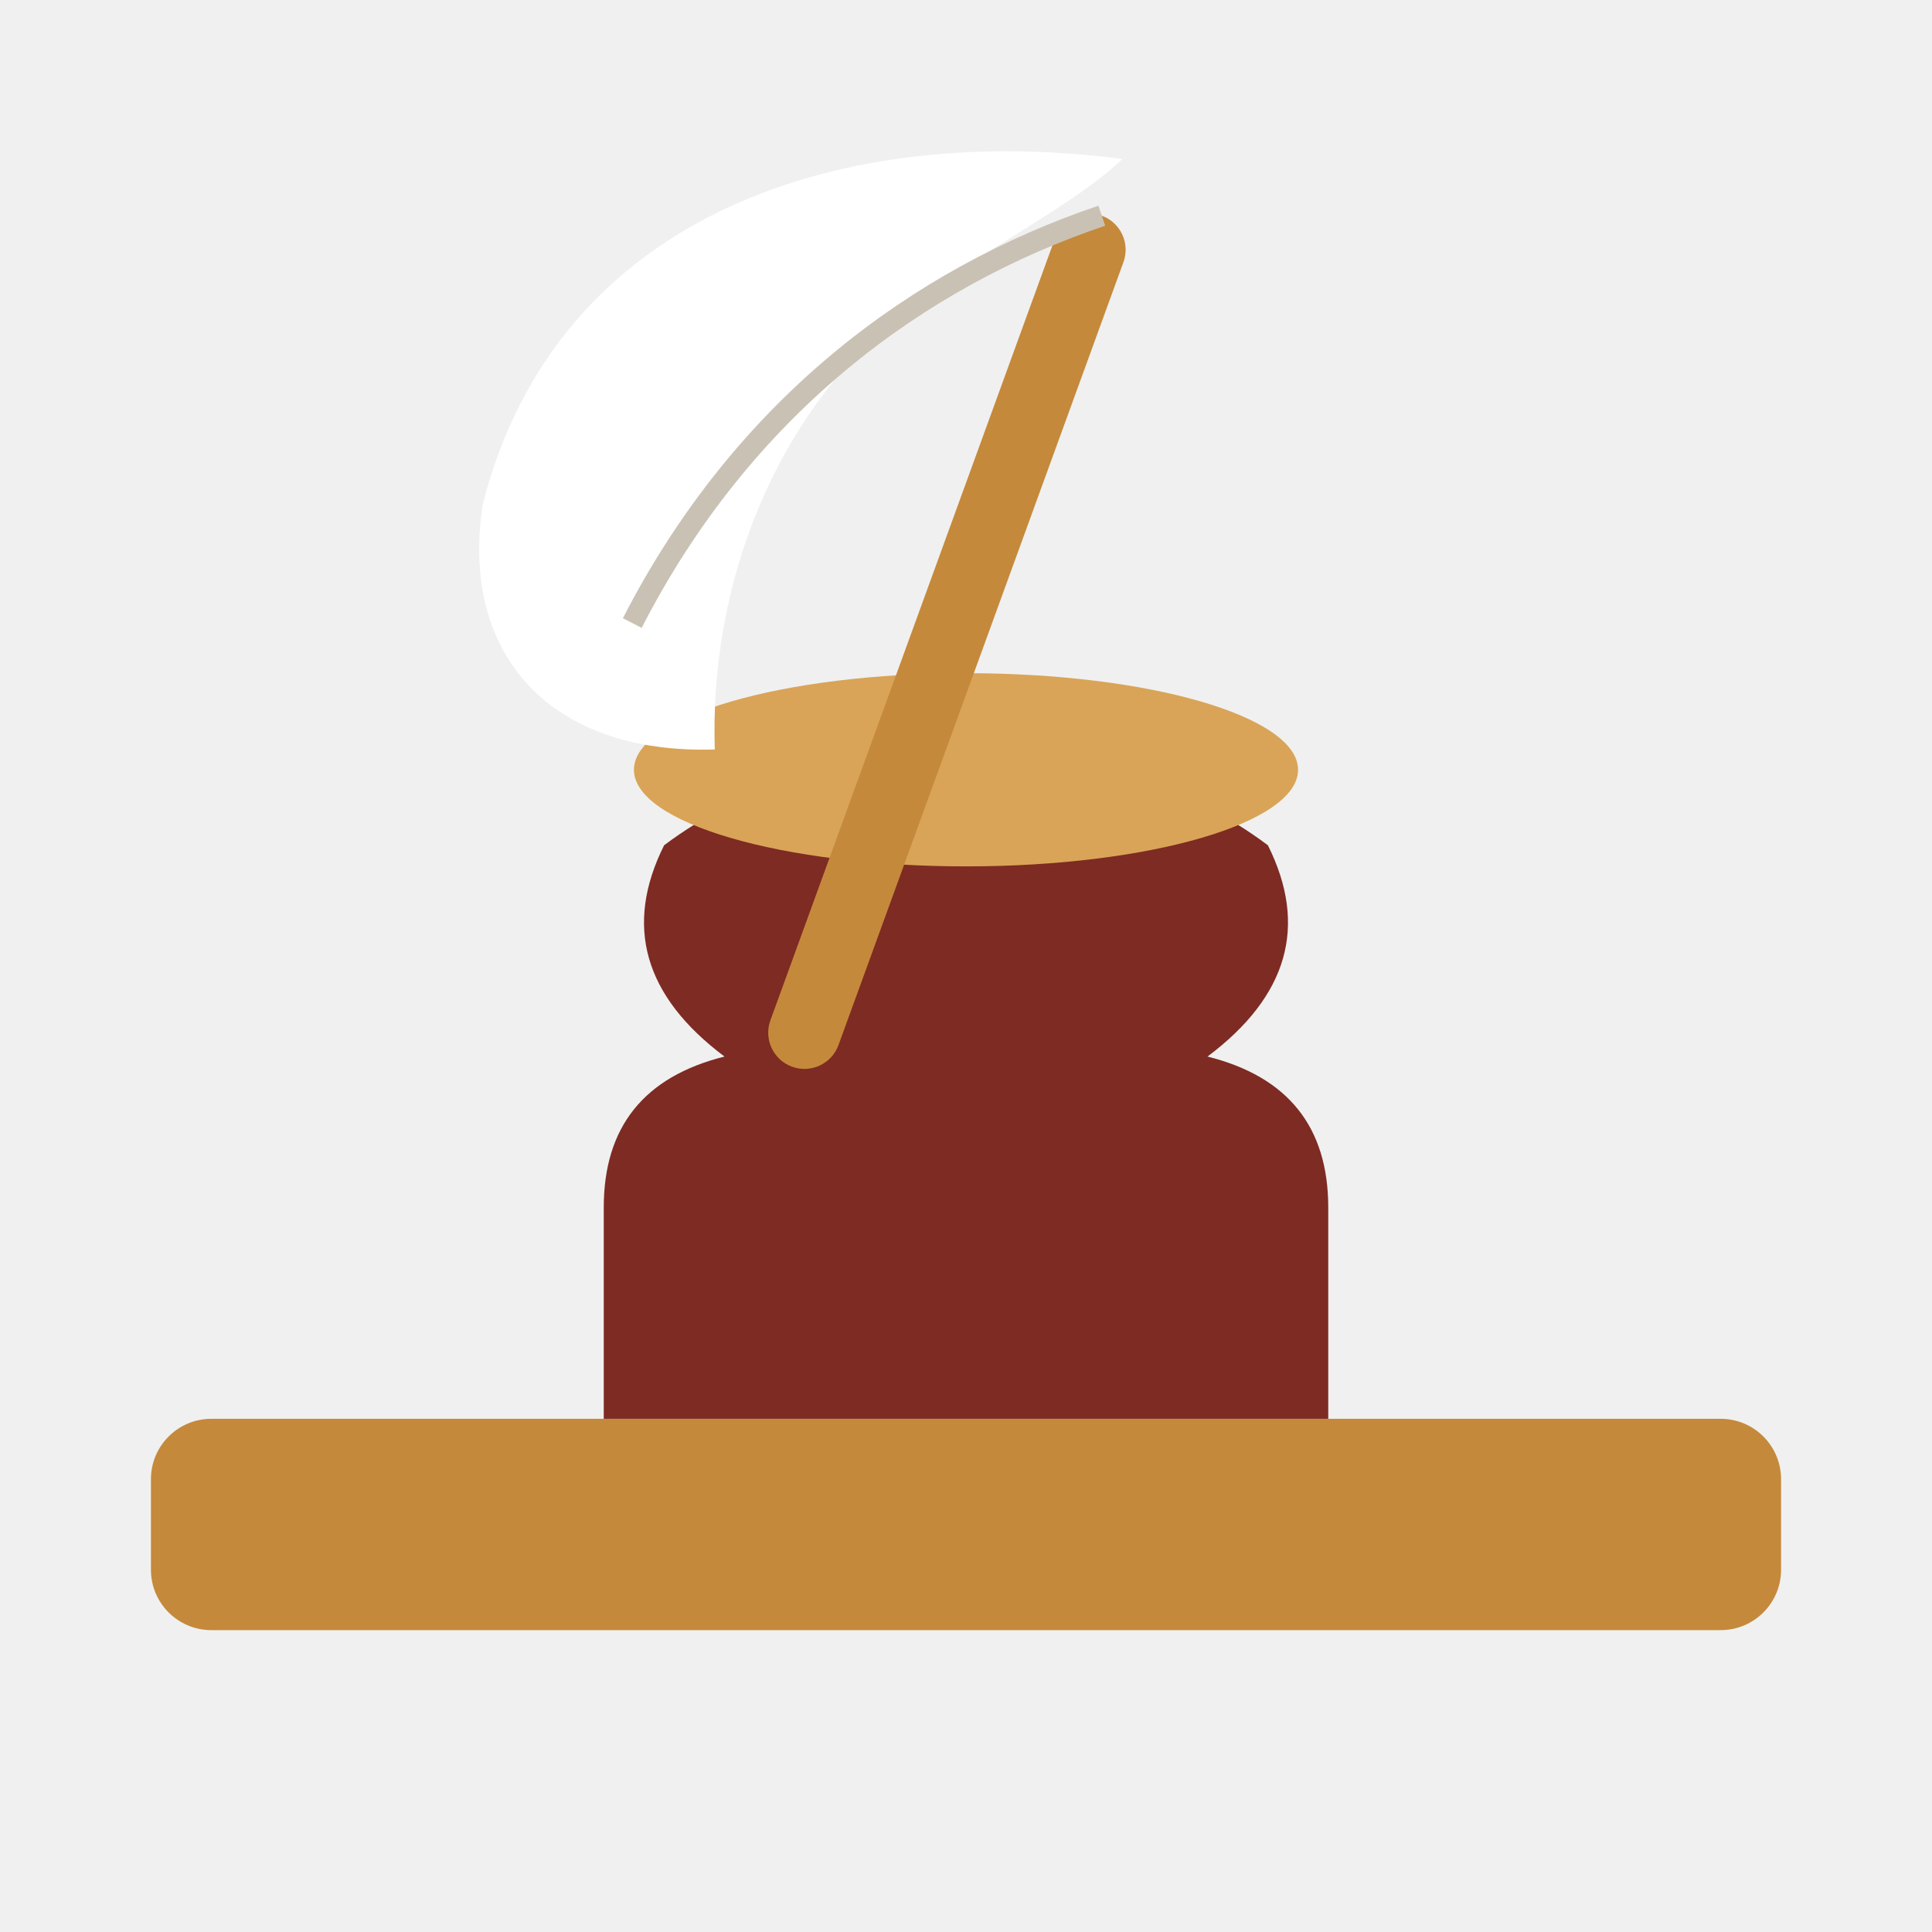
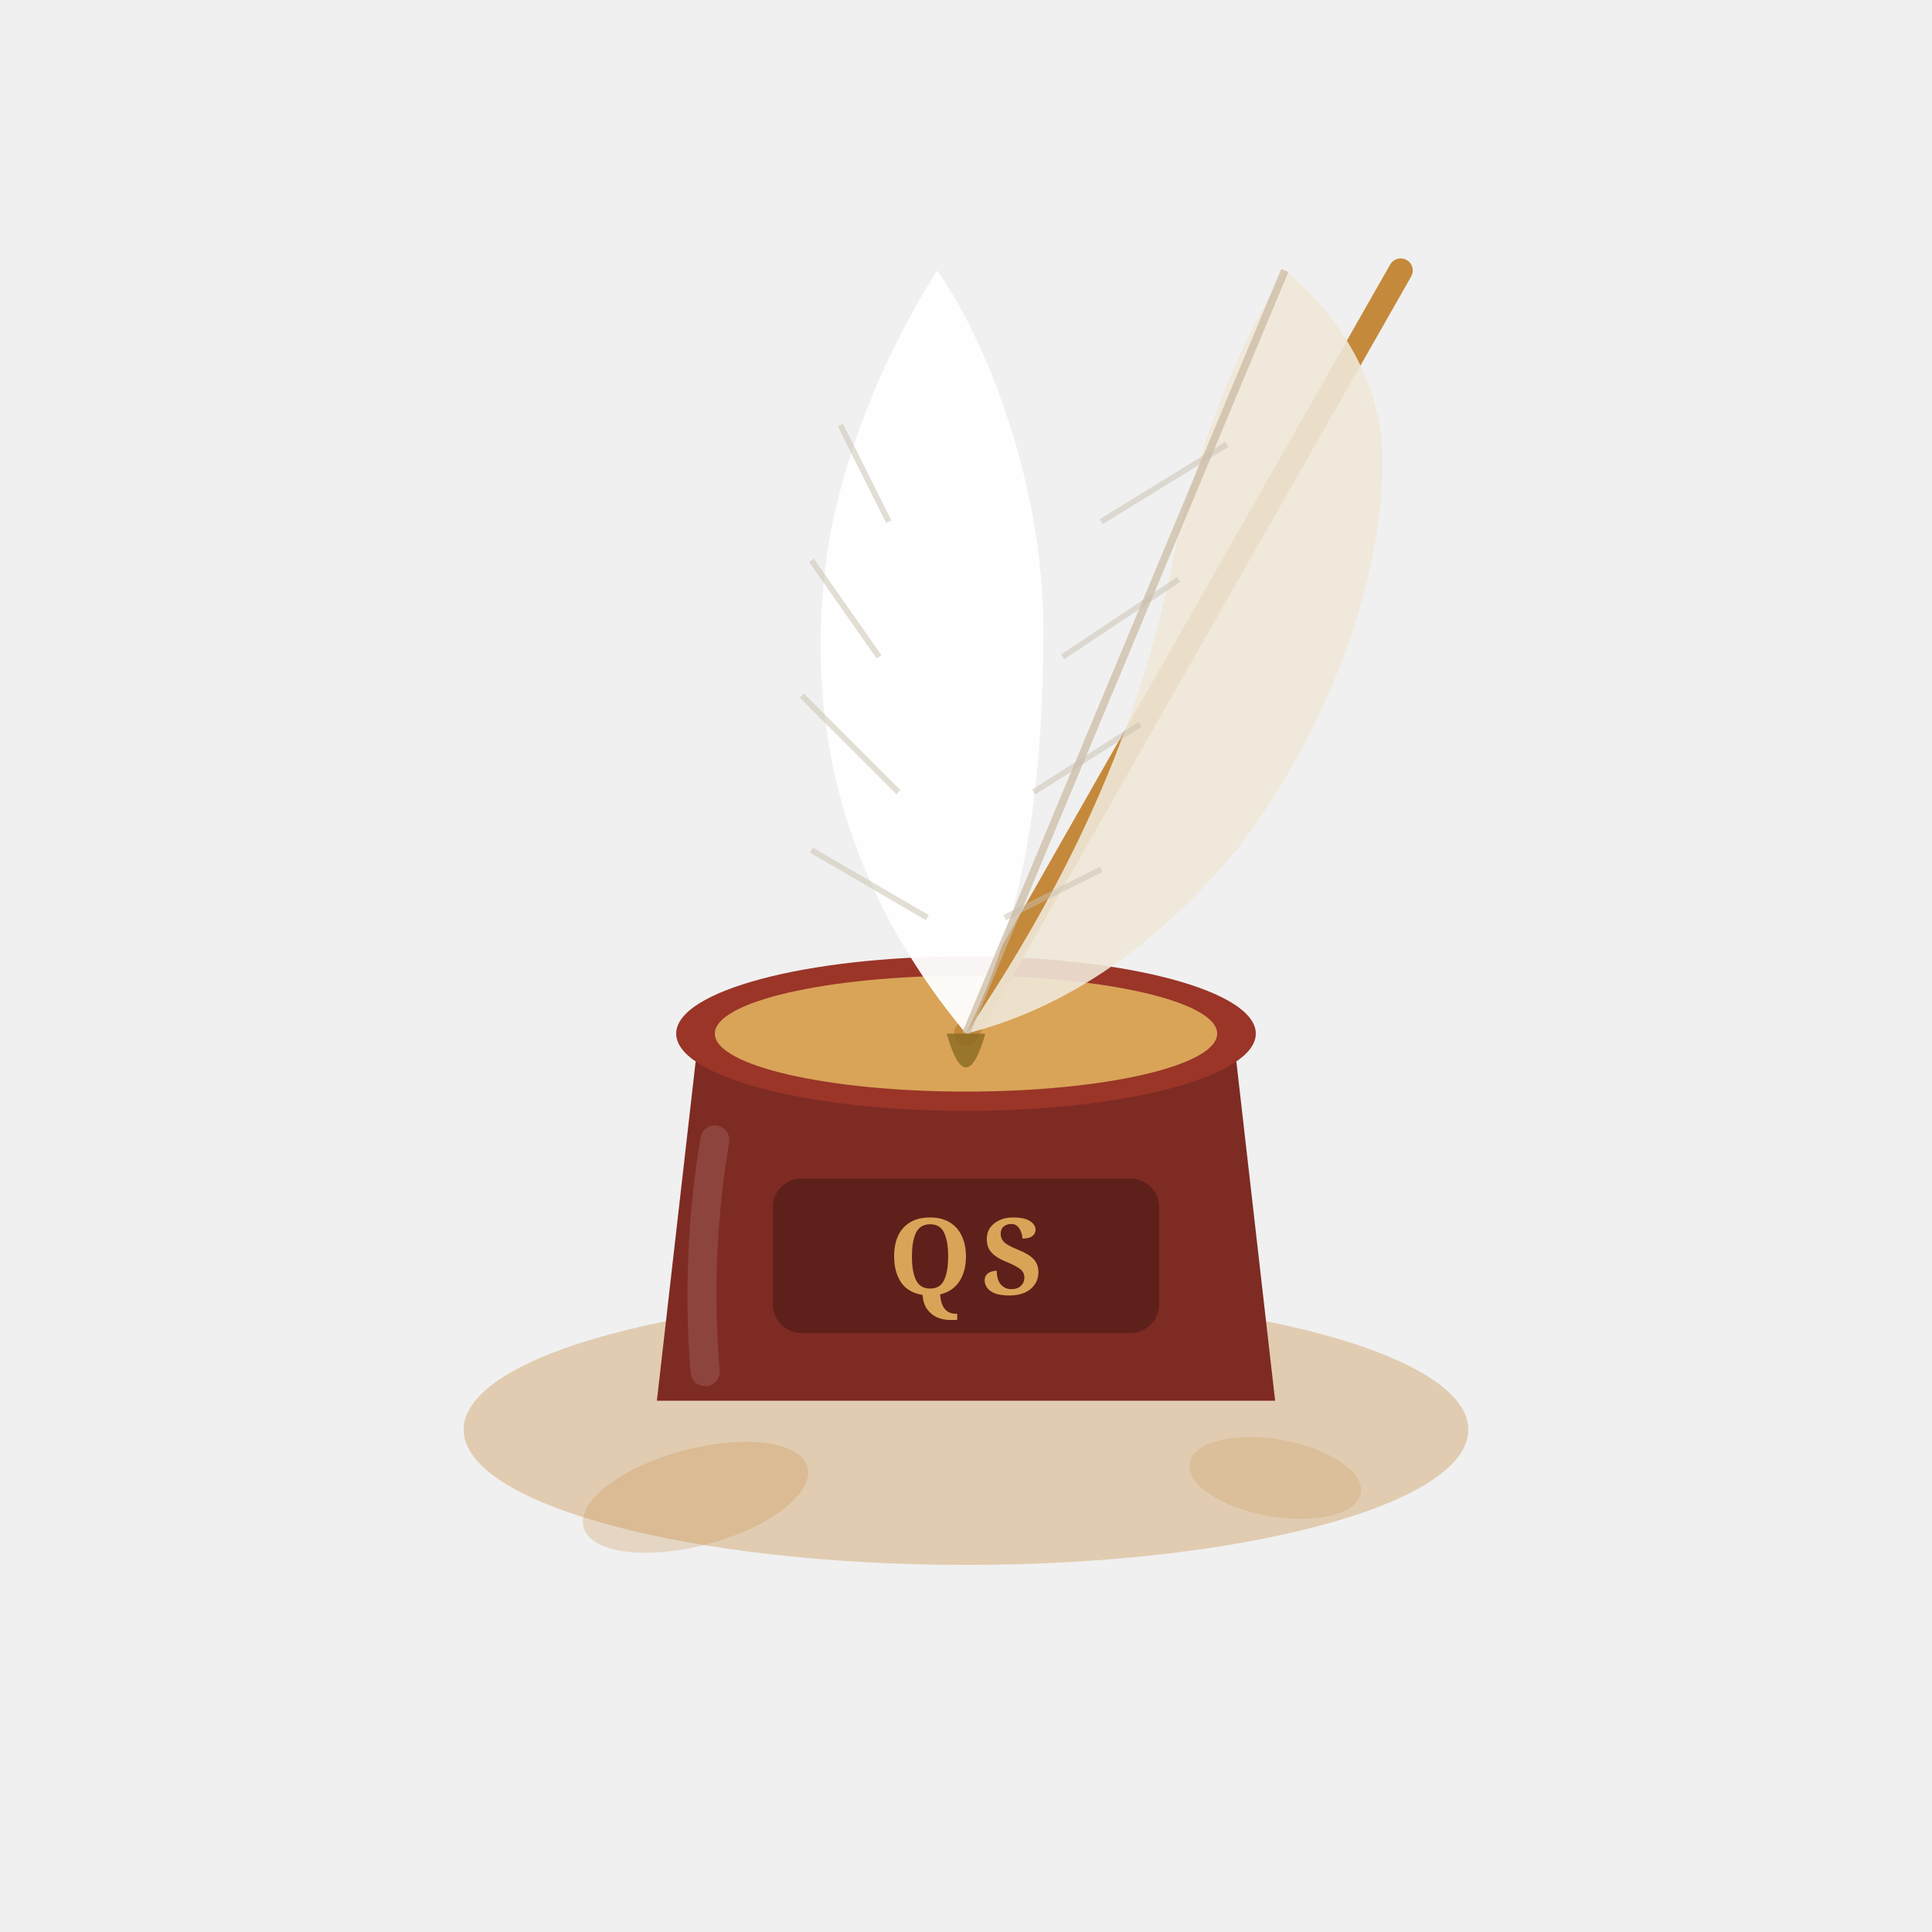
- <svg xmlns="http://www.w3.org/2000/svg" viewBox="0 0 64 64">
-   <rect x="5" y="47" width="54" height="7" rx="2" fill="#c5893b" />
-   <path d="M20 47            L20 40            Q20 36 24 35            Q20 32 22 28            Q26 25 32 25            Q38 25 42 28            Q44 32 40 35            Q44 36 44 40            L44 47            Z" fill="#7e2b23" />
-   <ellipse cx="32" cy="25.5" rx="11" ry="3.2" fill="#d9a458" />
-   <g transform="rotate(20 30 25)">
-     <rect x="28.8" y="6" width="2.4" height="30" rx="1.2" fill="#c5893b" />
-     <path d="M30 4              C 21 6, 13 12, 14 22              C 15 27, 19 29, 24 27              C 22 22, 22 16, 25 11              C 27 8, 29 6, 30 4 Z" fill="#ffffff" />
-     <path d="M30 6 C 25 10, 21 16, 20 24" stroke="#c9c2b4" stroke-width="0.7" fill="none" />
-   </g>
+ <svg xmlns="http://www.w3.org/2000/svg" viewBox="0 0 200 200">
+   <ellipse cx="100" cy="148" rx="52" ry="14" fill="#c5893b" opacity="0.35" />
+   <ellipse cx="72" cy="155" rx="12" ry="5" fill="#c5893b" opacity="0.25" transform="rotate(-15 72 155)" />
+   <ellipse cx="132" cy="153" rx="9" ry="4" fill="#c5893b" opacity="0.2" transform="rotate(10 132 153)" />
+   <path d="M68 145 L72 110 Q74 104 100 104 Q126 104 128 110 L132 145 Z" fill="#7e2b23" />
+   <ellipse cx="100" cy="107" rx="30" ry="8" fill="#9a3528" />
+   <ellipse cx="100" cy="107" rx="26" ry="6" fill="#d9a458" />
+   <path d="M74 118 Q72 130 73 142" stroke="rgba(255,255,255,0.12)" stroke-width="3" fill="none" stroke-linecap="round" />
+   <rect x="80" y="122" width="40" height="16" rx="3" fill="rgba(0,0,0,0.25)" />
+   <text x="100" y="134" text-anchor="middle" font-family="Georgia, serif" font-weight="bold" font-size="11" fill="#d9a458" letter-spacing="1">QS</text>
+   <line x1="100" y1="107" x2="145" y2="28" stroke="#c5893b" stroke-width="2.5" stroke-linecap="round" />
+   <path d="M100 107 C 90 95, 82 78, 86 55 C 88 45, 92 36, 97 28 C 102 35, 108 50, 108 65 C 108 82, 106 95, 100 107 Z" fill="#ffffff" opacity="0.95" />
+   <path d="M100 107 C 108 95, 118 78, 122 55 C 126 40, 130 33, 133 28 C 138 32, 142 38, 143 45 C 144 58, 138 75, 128 88 C 118 100, 108 105, 100 107 Z" fill="#f0e8d8" opacity="0.9" />
+   <line x1="100" y1="107" x2="133" y2="28" stroke="#c9b8a0" stroke-width="0.8" opacity="0.7" />
+   <line x1="96" y1="95" x2="84" y2="88" stroke="#d0c8b8" stroke-width="0.6" opacity="0.6" />
+   <line x1="93" y1="82" x2="83" y2="72" stroke="#d0c8b8" stroke-width="0.6" opacity="0.6" />
+   <line x1="91" y1="68" x2="84" y2="58" stroke="#d0c8b8" stroke-width="0.6" opacity="0.6" />
+   <line x1="92" y1="54" x2="87" y2="44" stroke="#d0c8b8" stroke-width="0.6" opacity="0.6" />
+   <line x1="104" y1="95" x2="114" y2="90" stroke="#c8bfb0" stroke-width="0.6" opacity="0.5" />
+   <line x1="107" y1="82" x2="118" y2="75" stroke="#c8bfb0" stroke-width="0.6" opacity="0.5" />
+   <line x1="110" y1="68" x2="122" y2="60" stroke="#c8bfb0" stroke-width="0.6" opacity="0.5" />
+   <line x1="114" y1="54" x2="127" y2="46" stroke="#c8bfb0" stroke-width="0.6" opacity="0.5" />
+   <path d="M98 107 Q100 114 102 107" fill="#8a6a20" opacity="0.8" />
</svg>
